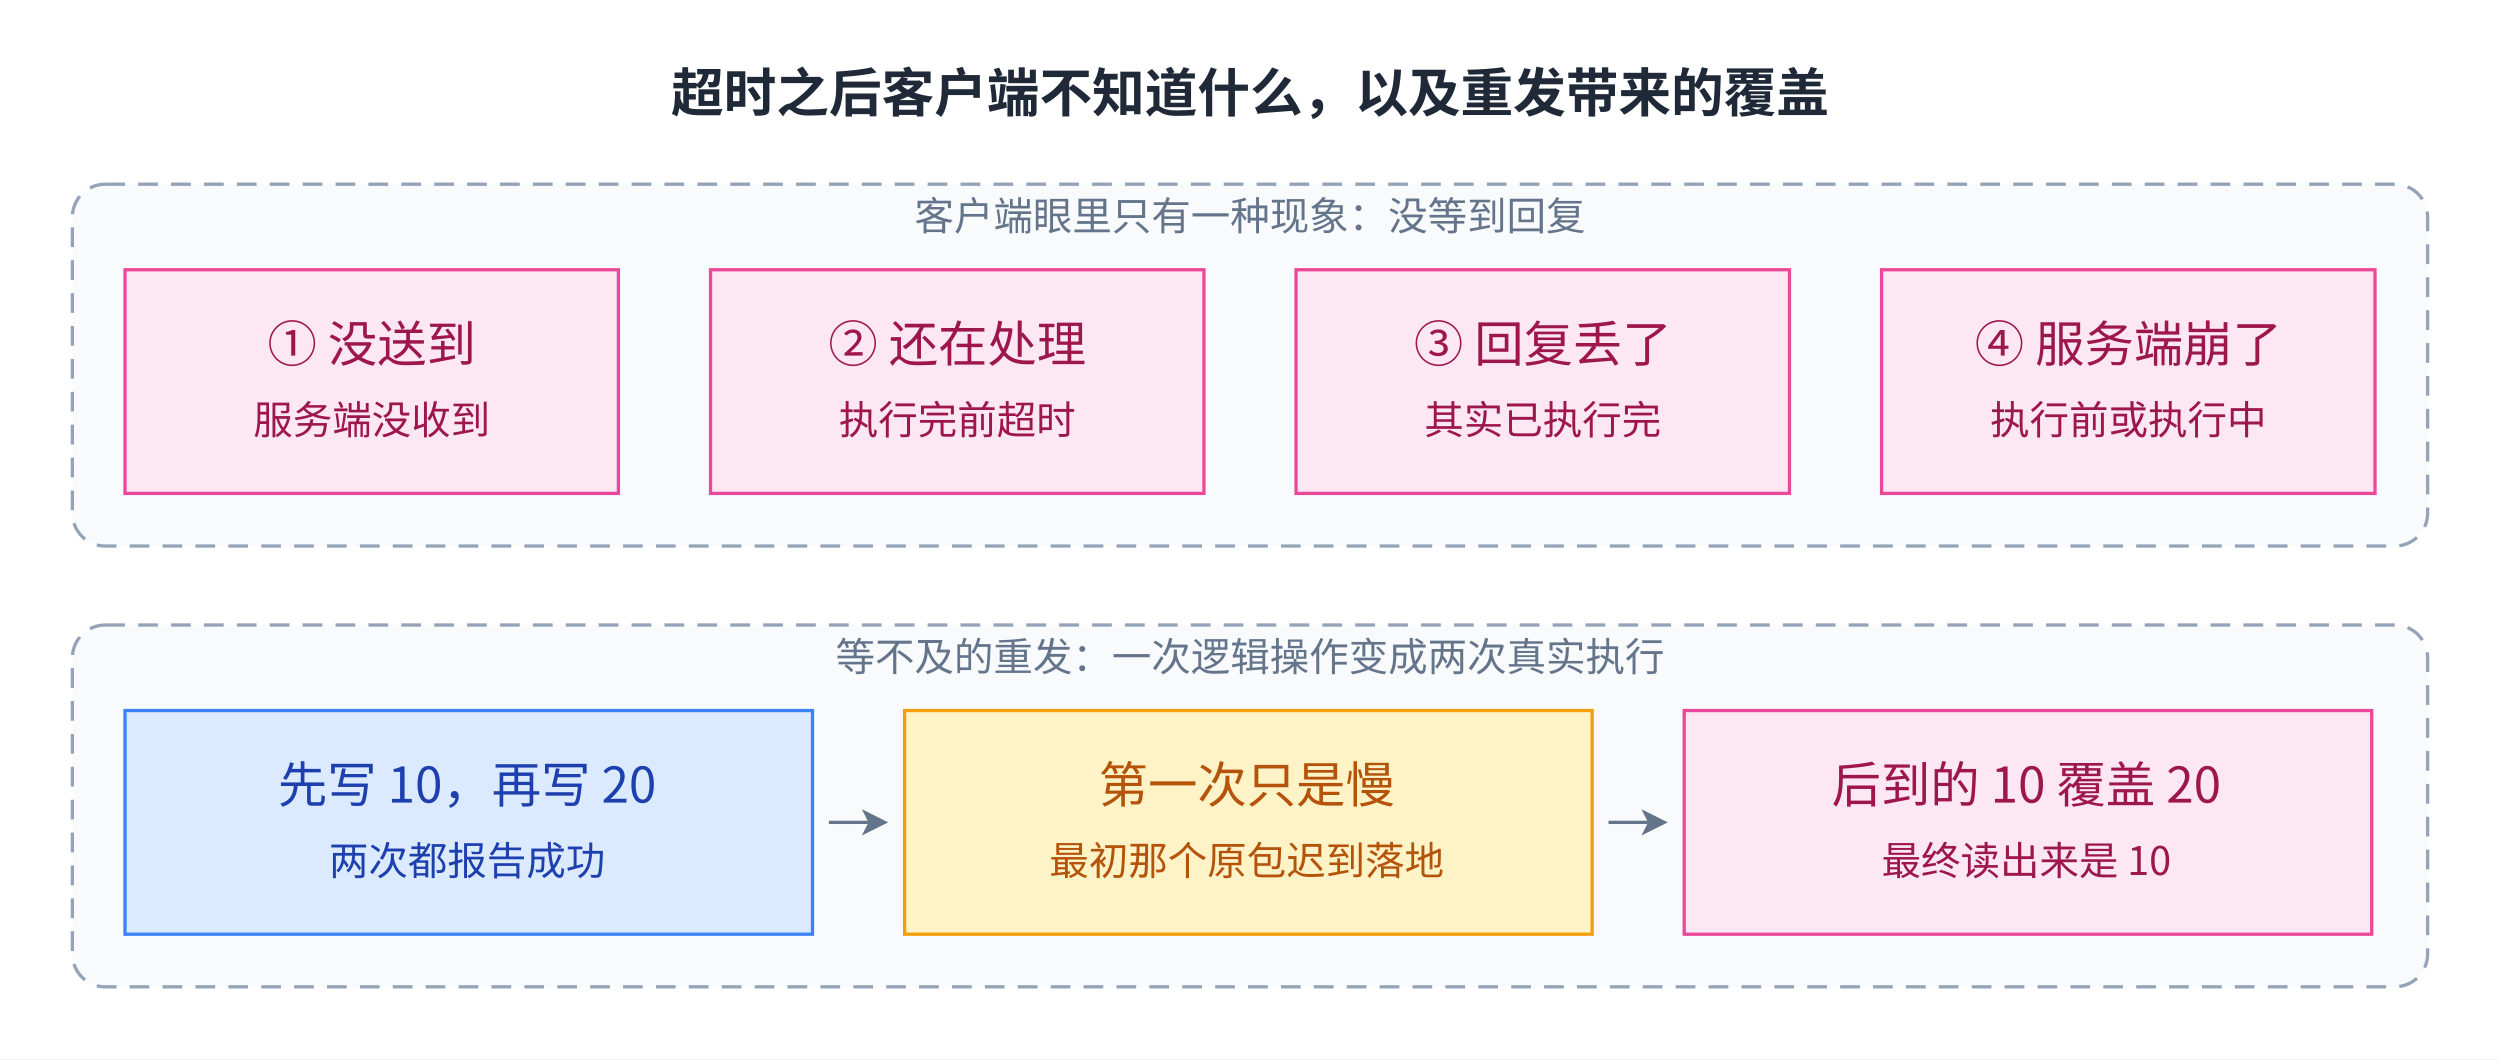
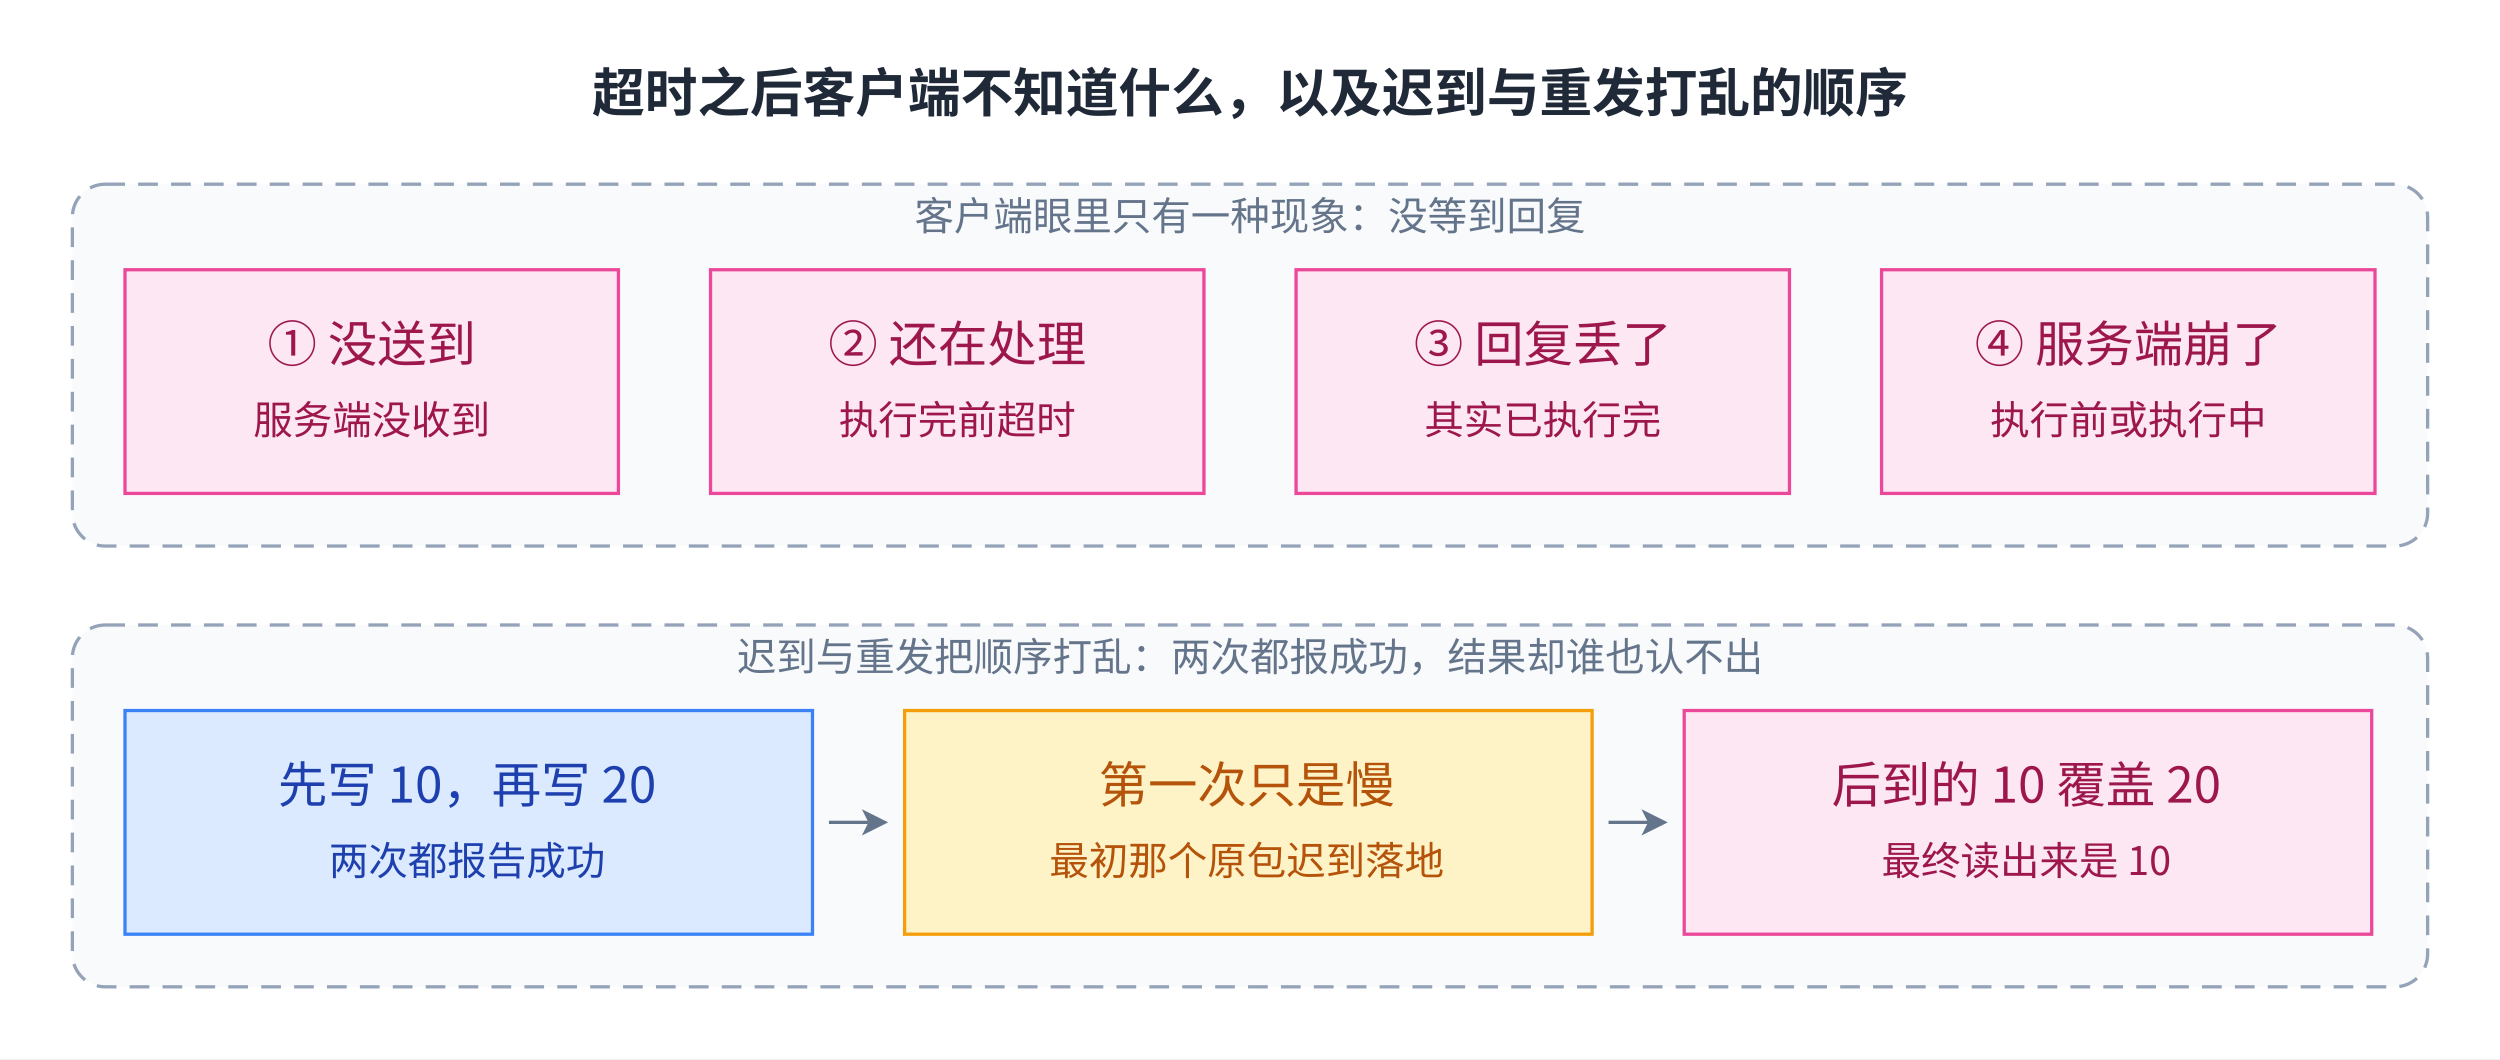
<svg xmlns="http://www.w3.org/2000/svg" viewBox="0 0 760 322" width="760" height="322" role="img" aria-labelledby="fig-rt-12-title fig-rt-12-desc">
  <defs>
    <style>
      text { font-family: 'PingFang SC', 'Microsoft YaHei', 'Noto Sans CJK SC', system-ui, sans-serif; }
    </style>
    <marker id="arrow" markerWidth="8" markerHeight="8" refX="2" refY="4" orient="auto" markerUnits="userSpaceOnUse">
      <path d="M0,0 L8,4 L0,8 L2,4 z" fill="#64748b" />
    </marker>
  </defs>
  <rect x="0" y="0" width="760" height="322" fill="#ffffff" />
-   <text x="380" y="34" font-size="16" font-weight="600" fill="#1f2937" text-anchor="middle">超时之后客户端不知道什么，以及重发带来的覆盖</text>
+   <text x="380" y="34" font-size="16" font-weight="600" fill="#1f2937" text-anchor="middle">超时之后客户端不知道什么，以及迟到与重发打乱的顺序</text>
  <rect x="22" y="56" width="716" height="110" rx="10" fill="#f8fafc" stroke="#94a3b8" stroke-dasharray="6,4" />
  <text x="380" y="70" font-size="12" fill="#64748b" text-anchor="middle">客户端眼里只有一种现象：没等到回复</text>
  <rect x="22" y="190" width="716" height="110" rx="10" fill="#f8fafc" stroke="#94a3b8" stroke-dasharray="6,4" />
-   <text x="380" y="204" font-size="12" fill="#64748b" text-anchor="middle">等不及的重发：一次逻辑操作变成两次真实执行</text>
+   <text x="380" y="204" font-size="12" fill="#64748b" text-anchor="middle">迟到与重发把顺序打乱：两次都报成功，结果却谁也认不出</text>
  <path d="M252,250 L264,250" fill="none" stroke="#64748b" marker-end="url(#arrow)" />
  <path d="M489,250 L501,250" fill="none" stroke="#64748b" marker-end="url(#arrow)" />
  <rect x="38" y="82" width="150" height="68" fill="#fce7f3" stroke="#ec4899" />
  <text x="113" y="110" font-size="15" fill="#9d174d" text-anchor="middle">① 没送到</text>
  <text x="113" y="132" font-size="12" fill="#9d174d" text-anchor="middle">服务端没收到</text>
  <rect x="216" y="82" width="150" height="68" fill="#fce7f3" stroke="#ec4899" />
  <text x="291" y="110" font-size="15" fill="#9d174d" text-anchor="middle">② 还在处理</text>
  <text x="291" y="132" font-size="12" fill="#9d174d" text-anchor="middle">执行完前超时</text>
  <rect x="394" y="82" width="150" height="68" fill="#fce7f3" stroke="#ec4899" />
  <text x="469" y="110" font-size="15" fill="#9d174d" text-anchor="middle">③ 回复丢了</text>
  <text x="469" y="132" font-size="12" fill="#9d174d" text-anchor="middle">其实已执行完</text>
  <rect x="572" y="82" width="150" height="68" fill="#fce7f3" stroke="#ec4899" />
  <text x="647" y="110" font-size="15" fill="#9d174d" text-anchor="middle">④ 服务端崩了</text>
  <text x="647" y="132" font-size="12" fill="#9d174d" text-anchor="middle">执行前或执行中</text>
  <rect x="38" y="216" width="209" height="68" fill="#dbeafe" stroke="#3b82f6" />
  <text x="142" y="244" font-size="15" fill="#1e40af" text-anchor="middle">先写 10，再写 20</text>
  <text x="142" y="266" font-size="12" fill="#1e40af" text-anchor="middle">两次都报告成功</text>
  <rect x="275" y="216" width="209" height="68" fill="#fef3c7" stroke="#f59e0b" />
  <text x="379" y="244" font-size="15" fill="#b45309" text-anchor="middle">第一次只是慢</text>
  <text x="379" y="266" font-size="12" fill="#b45309" text-anchor="middle">最初那个原包迟到落地</text>
  <rect x="512" y="216" width="209" height="68" fill="#fce7f3" stroke="#ec4899" />
  <text x="616" y="244" font-size="15" fill="#9d174d" text-anchor="middle">后到的 10 覆盖 20</text>
  <text x="616" y="266" font-size="12" fill="#9d174d" text-anchor="middle">最终读出来是 10</text>
</svg>
